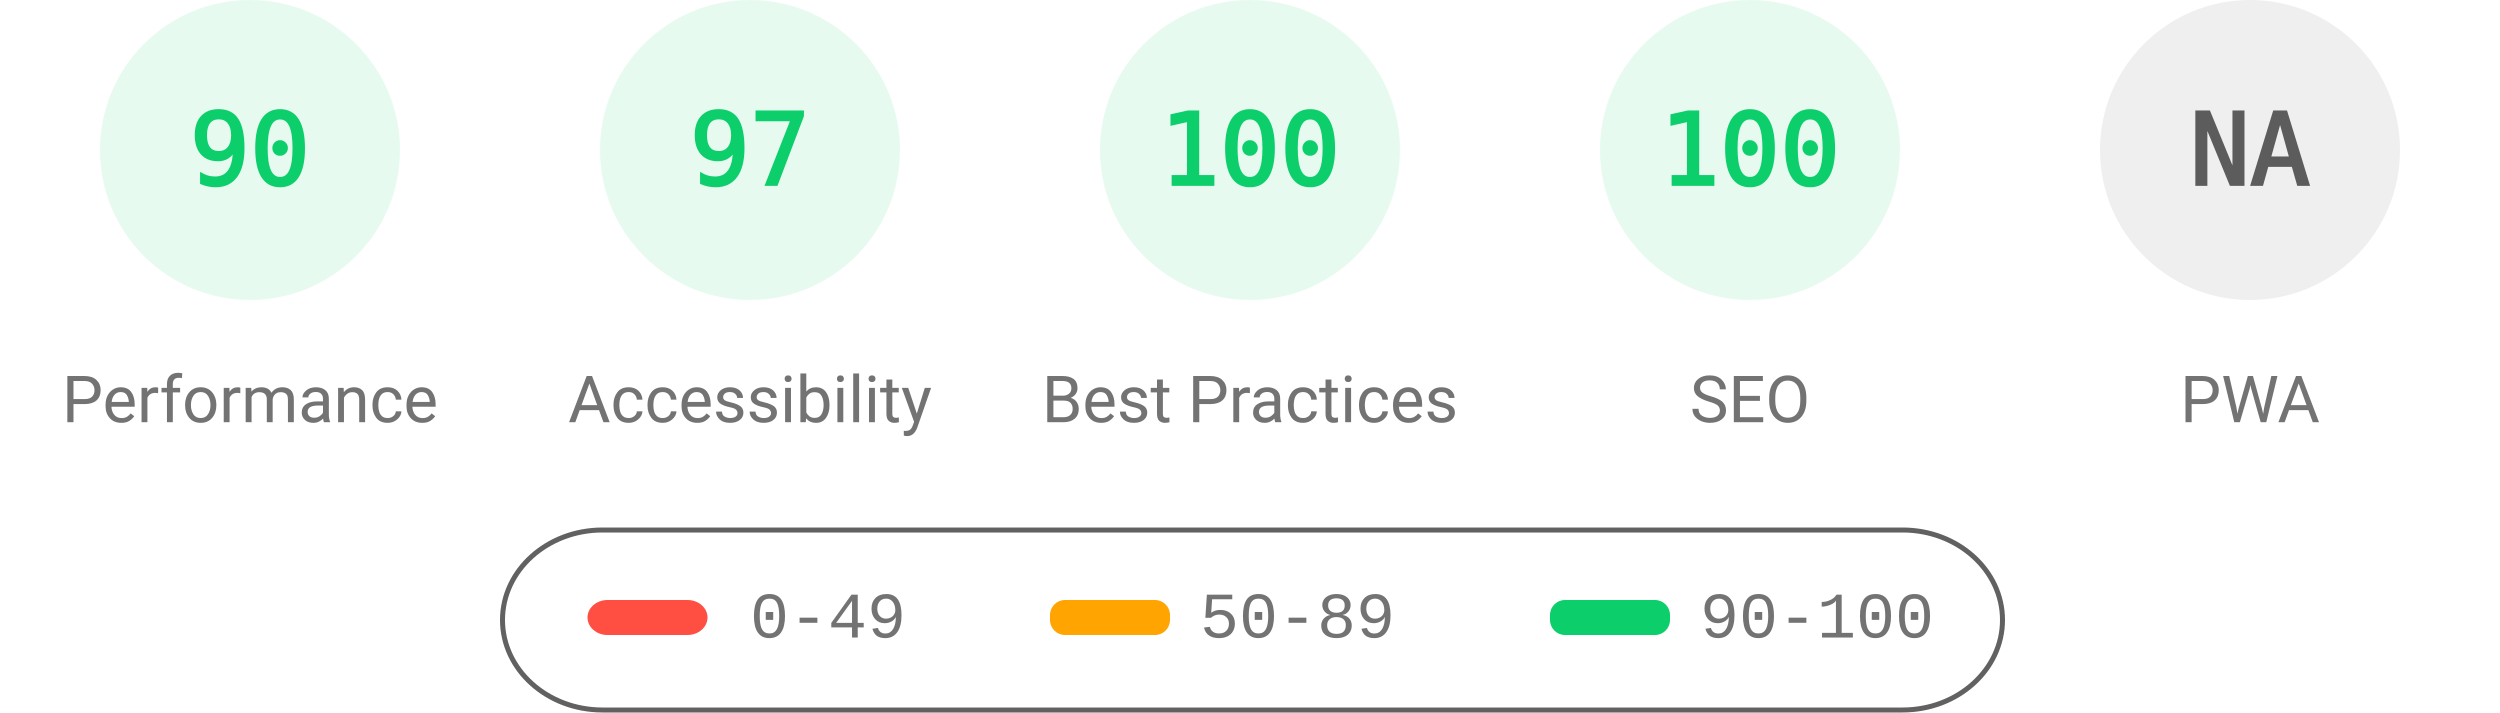
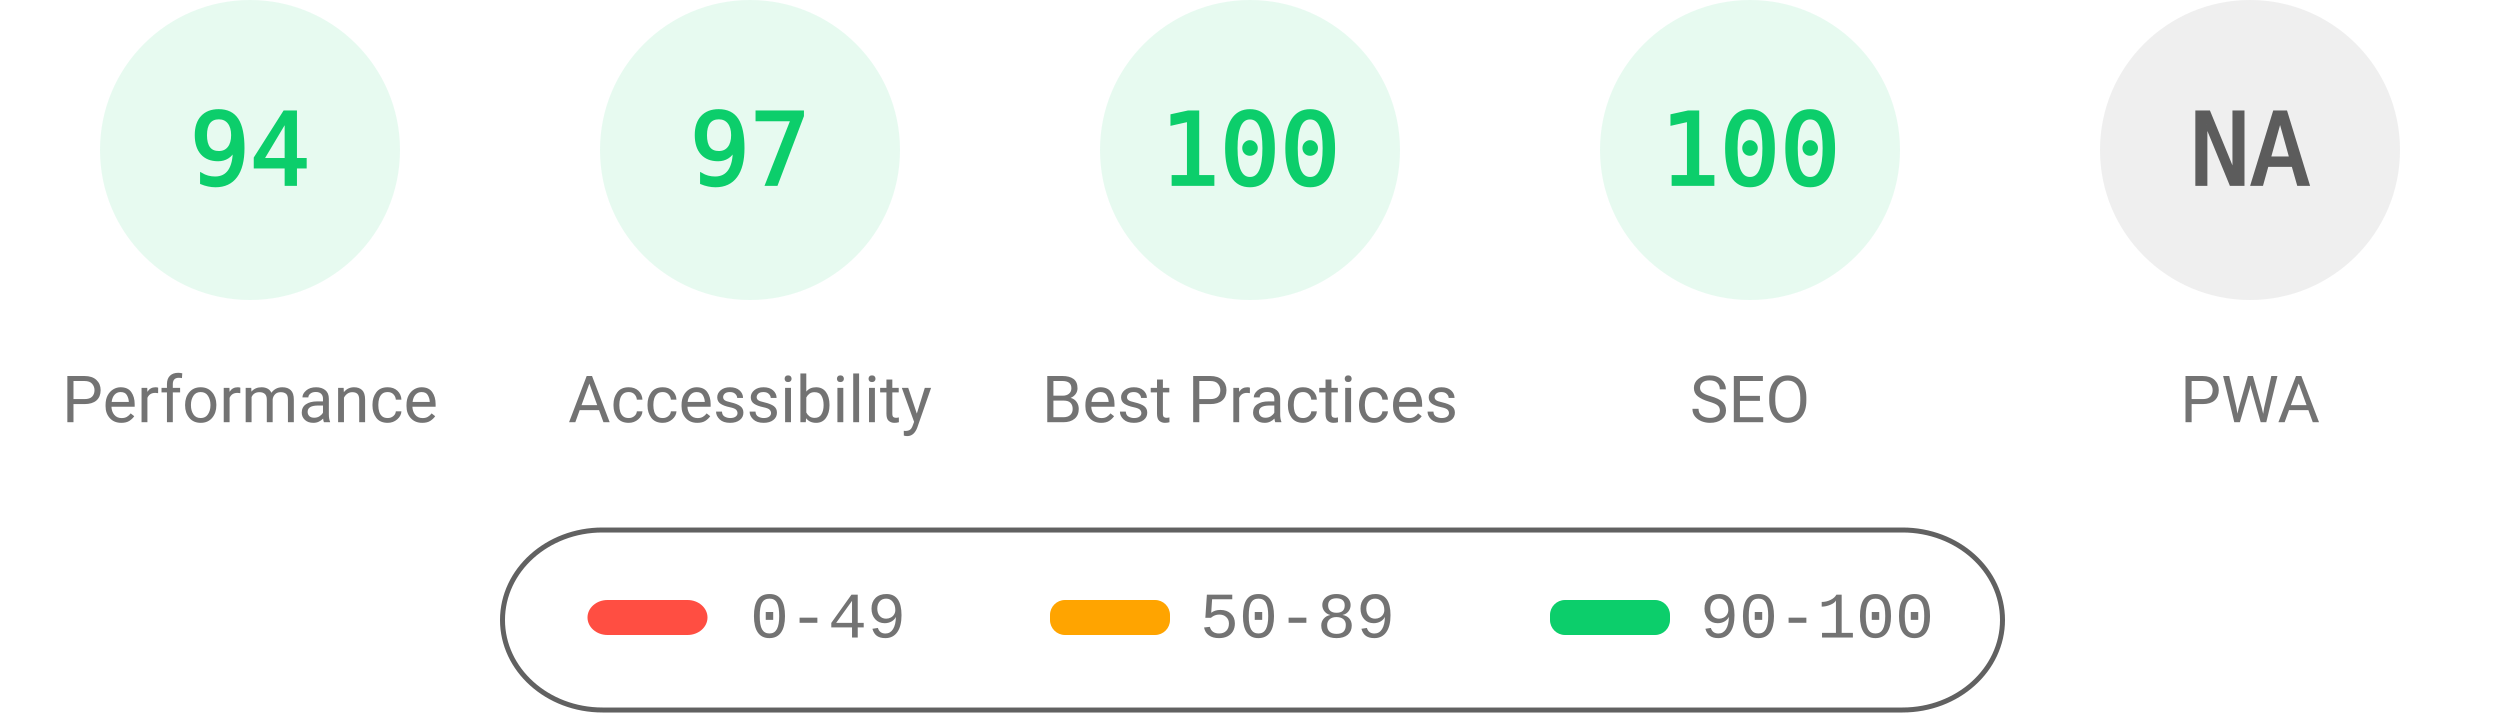
<svg xmlns="http://www.w3.org/2000/svg" fill="none" width="1000" height="285">
  <style>.gauge-base{opacity:.1}.gauge-arc{fill:none;animation-delay:250ms;stroke-linecap:round;transform:rotate(-90deg);transform-origin:100px 60px;animation:load-gauge 1s ease forwards}.guage-text{font-size:40px;font-family:monospace;text-align:center}.guage-red{color:#ff4e42;fill:#ff4e42;stroke:#ff4e42}.guage-orange{color:#ffa400;fill:#ffa400;stroke:#ffa400}.guage-green{color:#0cce6b;fill:#0cce6b;stroke:#0cce6b}.guage-undefined{color:#5c5c5c;fill:#5c5c5c;stroke:#5c5c5c}.guage-title{color:#737373;fill:#737373;stroke:none;font-size:26px;line-height:26px;font-family:Roboto,Halvetica,Arial,sans-serif}@keyframes load-gauge{from{stroke-dasharray:0 352.858}}</style>
  <svg class="guage-div guage-perf guage-green" viewBox="0 0 200 200" width="200" height="200">
    <circle class="gauge-base" r="56" cx="100" cy="60" stroke-width="8" />
-     <circle class="gauge-arc guage-arc-1" r="56" cx="100" cy="60" stroke-width="8" style="stroke-dasharray:316.672,351.858" />
-     <text class="guage-text" x="100" y="60" alignment-baseline="central" dominant-baseline="central" text-anchor="middle">90</text>
+     <circle class="gauge-arc guage-arc-1" r="56" cx="100" cy="60" stroke-width="8" style="stroke-dasharray:330.747,351.858" />
+     <text class="guage-text" x="100" y="60" alignment-baseline="central" dominant-baseline="central" text-anchor="middle">94</text>
    <text class="guage-title" x="100" y="160" alignment-baseline="central" dominant-baseline="central" text-anchor="middle">Performance</text>
  </svg>
  <svg class="guage-div guage-acc guage-green" viewBox="0 0 200 200" width="200" height="200" x="200">
    <circle class="gauge-base" r="56" cx="100" cy="60" stroke-width="8" />
    <circle class="gauge-arc guage-arc-2" r="56" cx="100" cy="60" stroke-width="8" style="stroke-dasharray:341.302,351.858" />
    <text class="guage-text" x="100" y="60" alignment-baseline="central" dominant-baseline="central" text-anchor="middle">97</text>
    <text class="guage-title" x="100" y="160" alignment-baseline="central" dominant-baseline="central" text-anchor="middle">Accessibility</text>
  </svg>
  <svg class="guage-div guage-best guage-green" viewBox="0 0 200 200" width="200" height="200" x="400">
    <circle class="gauge-base" r="56" cx="100" cy="60" stroke-width="8" />
    <circle class="gauge-arc guage-arc-3" r="56" cx="100" cy="60" stroke-width="8" style="stroke-dasharray:351.858,351.858" />
    <text class="guage-text" x="100" y="60" alignment-baseline="central" dominant-baseline="central" text-anchor="middle">100</text>
    <text class="guage-title" x="100" y="160" alignment-baseline="central" dominant-baseline="central" text-anchor="middle">Best Practices</text>
  </svg>
  <svg class="guage-div guage-seo guage-green" viewBox="0 0 200 200" width="200" height="200" x="600">
    <circle class="gauge-base" r="56" cx="100" cy="60" stroke-width="8" />
    <circle class="gauge-arc guage-arc-4" r="56" cx="100" cy="60" stroke-width="8" style="stroke-dasharray:351.858,351.858" />
    <text class="guage-text" x="100" y="60" alignment-baseline="central" dominant-baseline="central" text-anchor="middle">100</text>
    <text class="guage-title" x="100" y="160" alignment-baseline="central" dominant-baseline="central" text-anchor="middle">SEO</text>
  </svg>
  <svg class="guage-div guage-pwa guage-undefined" viewBox="0 0 200 200" width="200" height="200" x="800">
    <circle class="gauge-base" r="56" cx="100" cy="60" stroke-width="8" />
    <circle class="gauge-arc guage-arc-4" r="56" cx="100" cy="60" stroke-width="8" style="stroke-dasharray:351.858,351.858" />
    <text class="guage-text" x="100" y="60" alignment-baseline="central" dominant-baseline="central" text-anchor="middle">NA</text>
    <text class="guage-title" x="100" y="160" alignment-baseline="central" dominant-baseline="central" text-anchor="middle">PWA</text>
  </svg>
  <svg width="604" height="76" x="200" y="210">
    <path fill="none" id="canvas_background" d="M-1-1h604v80H-1z" />
    <rect fill-opacity="0" stroke="#616161" stroke-width="2" rx="40" id="svg_2" height="72" width="600" y="2" x="1" fill="#000" />
    <rect stroke="#000" rx="8" id="svg_3" height="14" width="48" y="30" x="35" stroke-opacity="null" stroke-width="0" fill="#ff4e42" />
    <rect stroke="#000" rx="6" id="svg_4" height="14" width="48" y="30" x="220" stroke-opacity="null" stroke-width="0" fill="#ffa400" />
    <rect stroke="#000" rx="6" id="svg_5" height="14" width="48" y="30" x="420" stroke-opacity="null" stroke-width="0" fill="#0cce6b" />
    <text xml:space="preserve" text-anchor="start" font-family="'Courier New', Courier, monospace" font-size="26" id="svg_6" y="45" x="100" stroke-opacity="null" stroke-width="0" stroke="#000" fill="#737373">0-49</text>
    <text xml:space="preserve" text-anchor="start" font-family="'Courier New', Courier, monospace" font-size="26" id="svg_7" y="45" x="280" stroke-opacity="null" stroke-width="0" stroke="#000" fill="#737373">50-89</text>
    <text xml:space="preserve" text-anchor="start" font-family="'Courier New', Courier, monospace" font-size="26" id="svg_8" y="45" x="480" stroke-opacity="null" stroke-width="0" stroke="#000" fill="#737373">90-100</text>
  </svg>
</svg>
